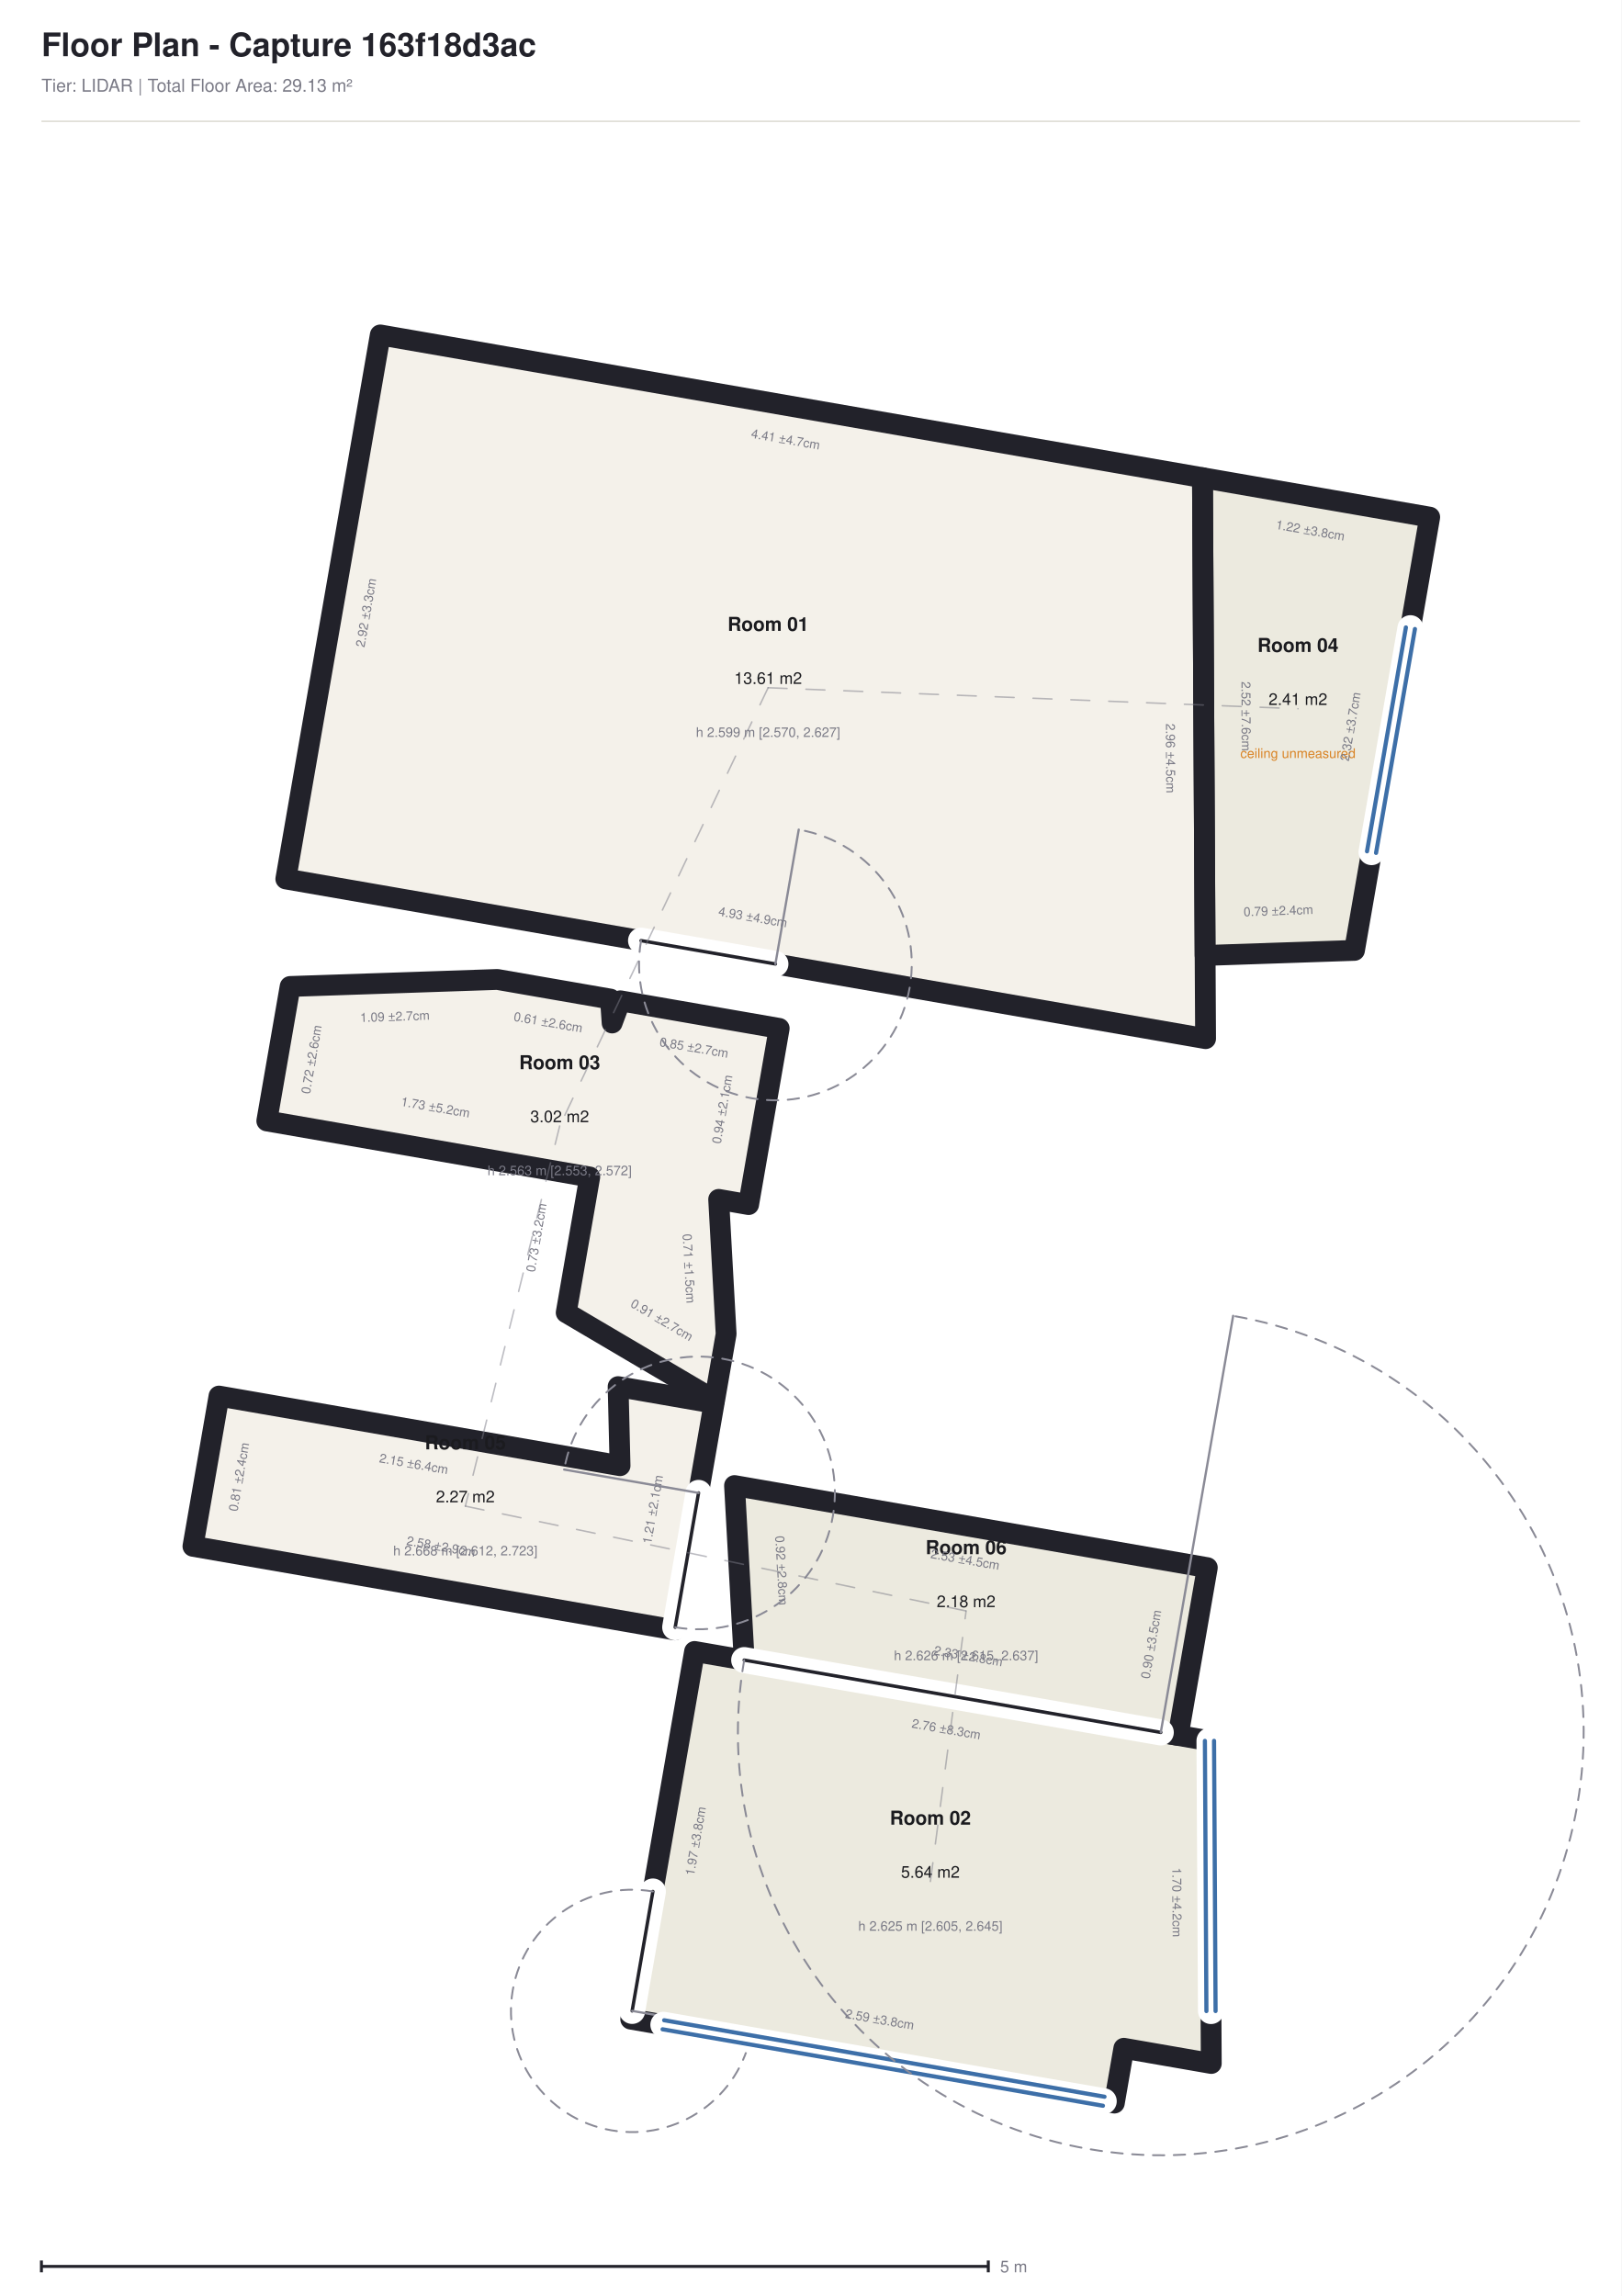
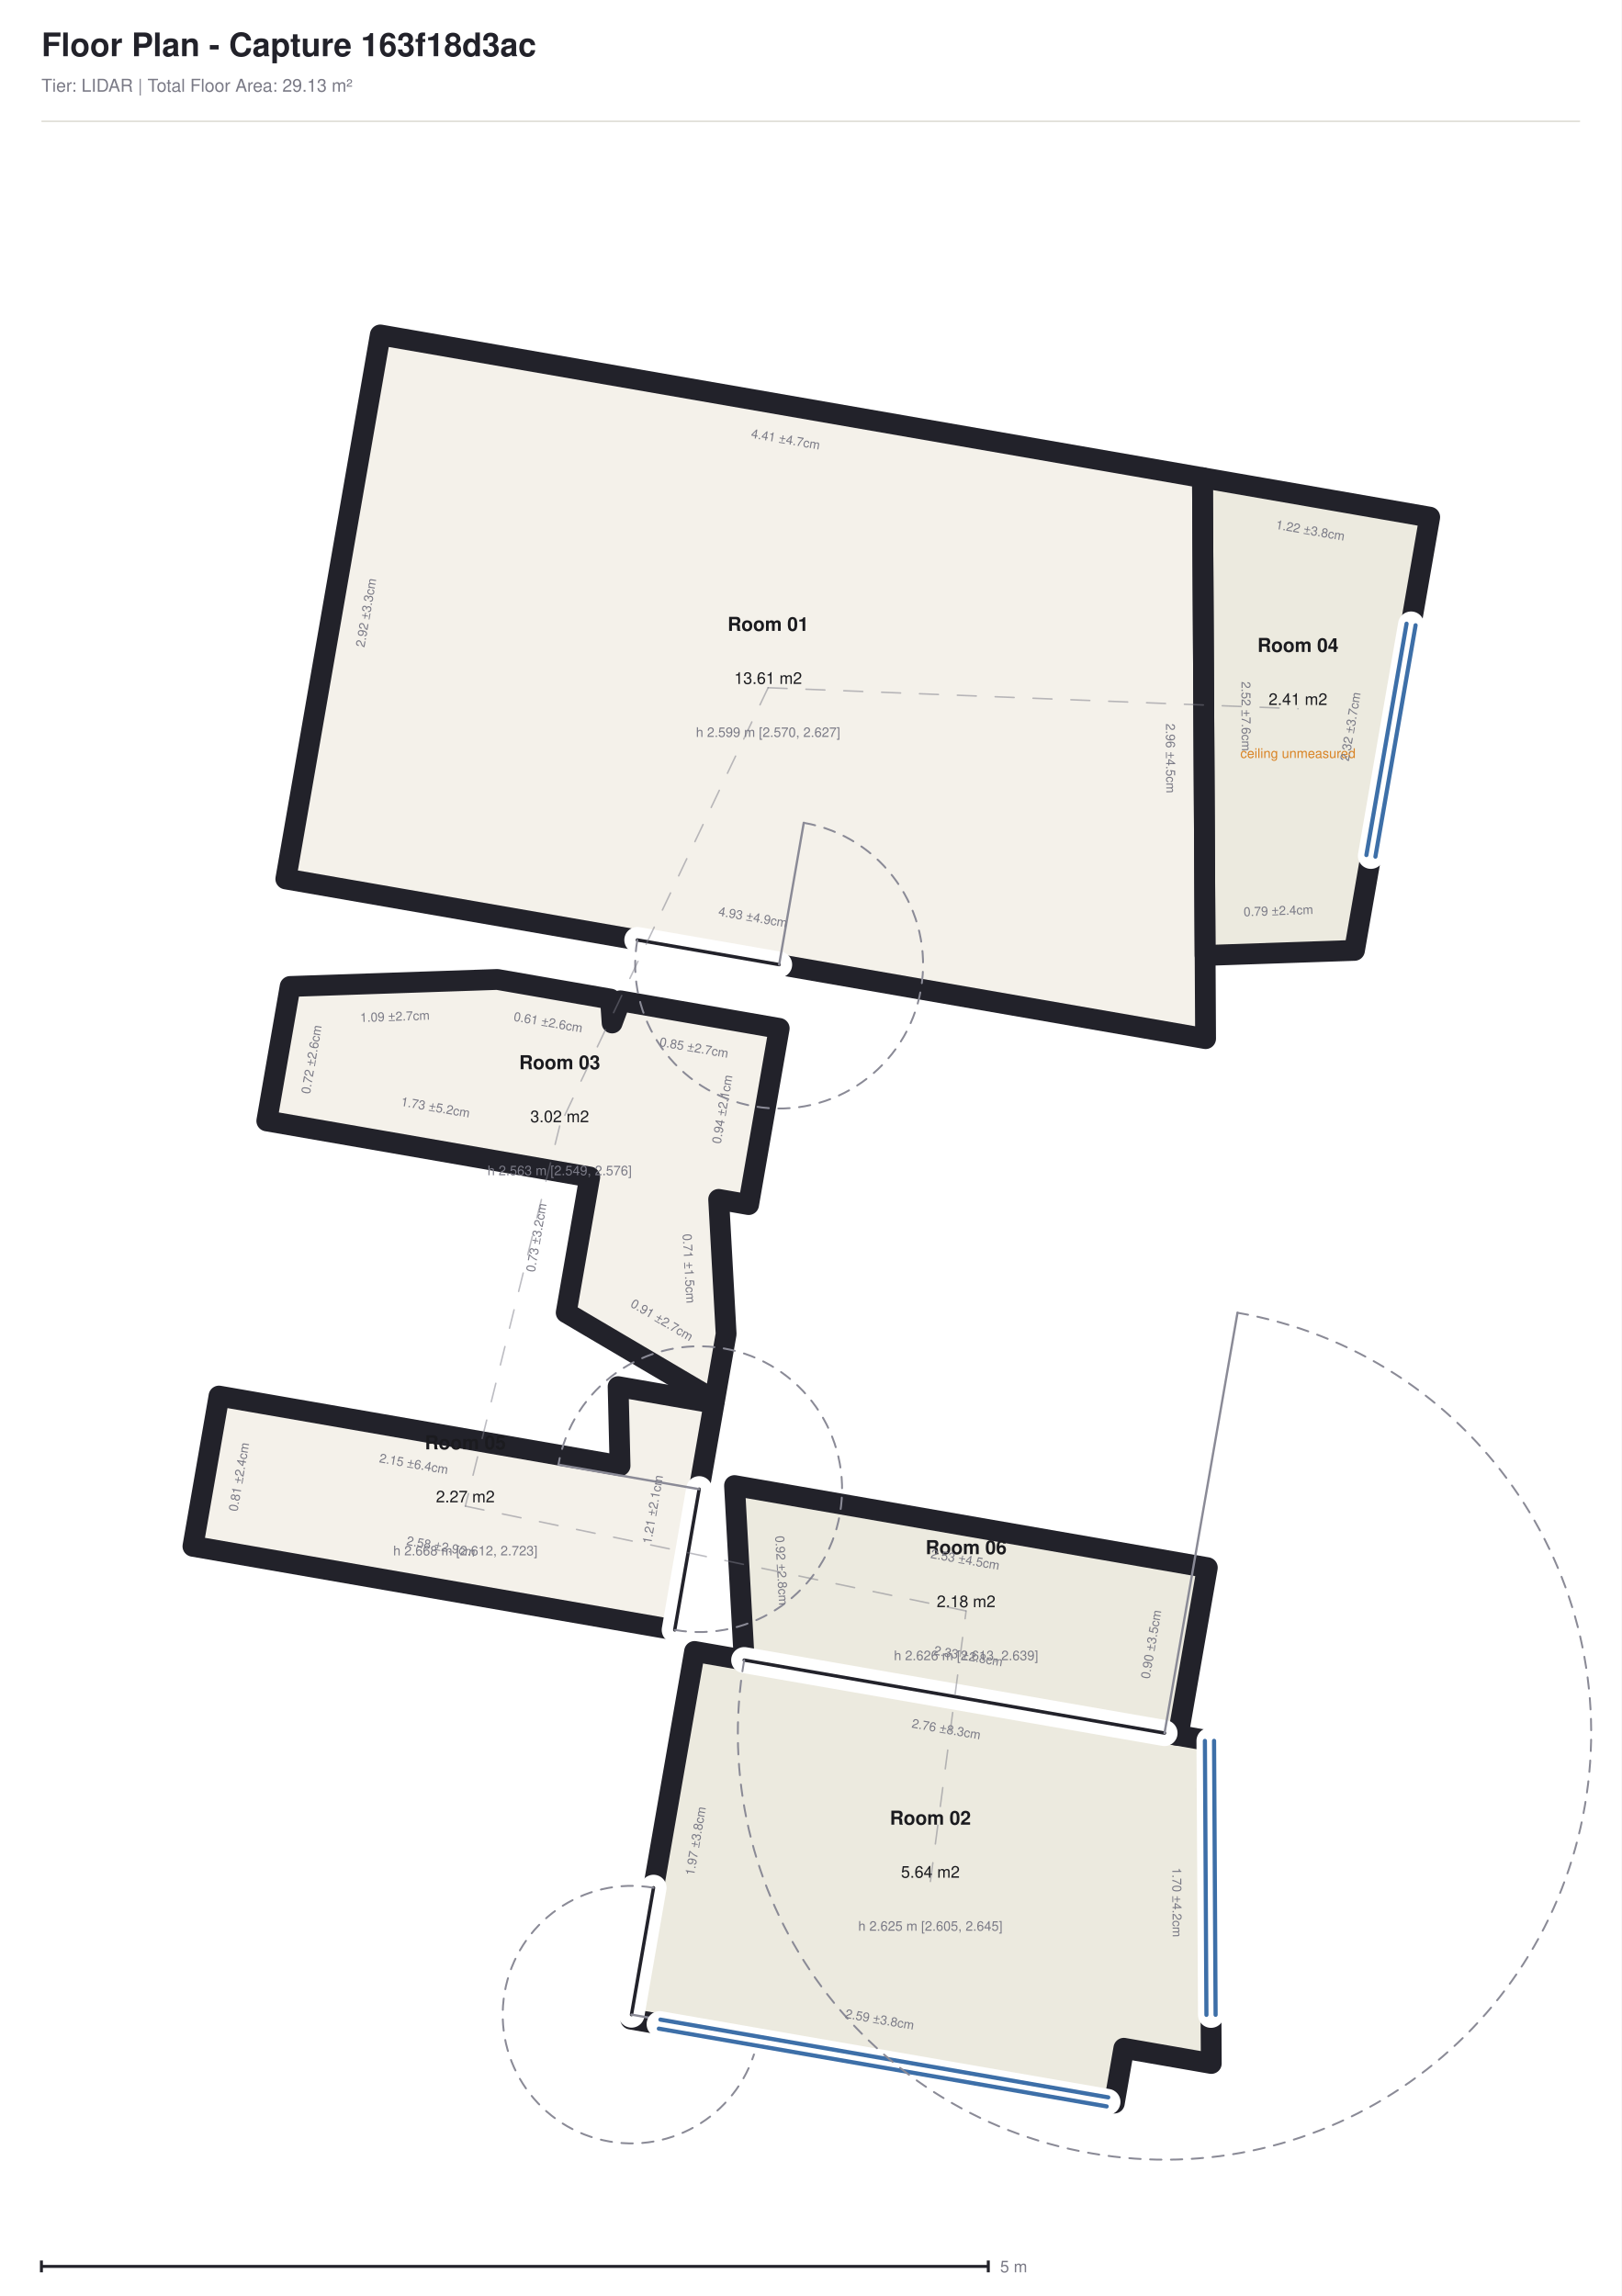
<svg xmlns="http://www.w3.org/2000/svg" width="1096" height="1552" viewBox="0 0 1096 1552">
  <rect width="1096" height="1552" fill="#ffffff" />
  <g font-family="Helvetica Neue, Helvetica, Arial, sans-serif">
    <text x="28" y="38" font-size="22" font-weight="600" fill="#22222a">Floor Plan - Capture 163f18d3ac</text>
    <text x="28" y="62" font-size="12" fill="#7a7a86">Tier: LIDAR | Total Floor Area: 29.13 m²</text>
    <line x1="28" y1="82" x2="1068" y2="82" stroke="#dedcd4" stroke-width="1" />
    <polygon points="193.19,594.13 257.04,226.41 812.76,322.90 814.87,702.08" stroke="none" fill="#f4f1ea" />
    <polygon points="426.32,1364.84 469.47,1116.32 817.51,1176.76 818.72,1394.82 759.62,1384.55 753.19,1421.59" stroke="none" fill="#eceadf" />
    <polygon points="180.33,757.70 196.11,666.82 336.17,662.07 412.63,675.35 413.75,691.49 419.30,676.50 526.67,695.15 505.99,814.25 485.76,810.73 490.80,901.72 483.03,946.44 382.70,887.29 398.62,795.60" stroke="none" fill="#f4f1ea" />
    <polygon points="812.76,322.90 966.36,349.57 915.51,642.42 814.55,645.85" stroke="none" fill="#eceadf" />
    <polygon points="130.41,1045.23 148.04,943.68 419.10,990.75 417.79,937.30 482.66,948.57 456.06,1101.77" stroke="none" fill="#f4f1ea" />
    <polygon points="496.48,1004.18 816.04,1059.67 796.34,1173.08 503.01,1122.15" stroke="none" fill="#eceadf" />
    <polygon points="193.19,594.13 257.04,226.41 812.76,322.90 814.87,702.08" stroke="#22222a" stroke-width="14.08" stroke-linejoin="round" stroke-linecap="round" fill="none" />
    <polygon points="426.32,1364.84 469.47,1116.32 817.51,1176.76 818.72,1394.82 759.62,1384.55 753.19,1421.59" stroke="#22222a" stroke-width="14.08" stroke-linejoin="round" stroke-linecap="round" fill="none" />
    <polygon points="180.33,757.70 196.11,666.82 336.17,662.07 412.63,675.35 413.75,691.49 419.30,676.50 526.67,695.15 505.99,814.25 485.76,810.73 490.80,901.72 483.03,946.44 382.70,887.29 398.62,795.60" stroke="#22222a" stroke-width="14.08" stroke-linejoin="round" stroke-linecap="round" fill="none" />
    <polygon points="812.76,322.90 966.36,349.57 915.51,642.42 814.55,645.85" stroke="#22222a" stroke-width="14.08" stroke-linejoin="round" stroke-linecap="round" fill="none" />
    <polygon points="130.41,1045.23 148.04,943.68 419.10,990.75 417.79,937.30 482.66,948.57 456.06,1101.77" stroke="#22222a" stroke-width="14.08" stroke-linejoin="round" stroke-linecap="round" fill="none" />
    <polygon points="496.48,1004.18 816.04,1059.67 796.34,1173.08 503.01,1122.15" stroke="#22222a" stroke-width="14.08" stroke-linejoin="round" stroke-linecap="round" fill="none" />
-     <line x1="524.11" y1="651.59" x2="433.30" y2="635.83" stroke="#ffffff" stroke-width="17.60" stroke-linejoin="round" stroke-linecap="round" fill="none" />
-     <line x1="524.11" y1="651.59" x2="433.30" y2="635.83" stroke="#22222a" stroke-width="2.30" stroke-linejoin="round" stroke-linecap="round" fill="none" />
-     <line x1="524.11" y1="651.59" x2="539.88" y2="560.79" stroke="#8a8a96" stroke-width="1.54" stroke-linejoin="round" stroke-linecap="round" fill="none" />
-     <path d="M 433.30 635.83 A 92.16 92.16 0 1 0 539.88 560.79" stroke="#8a8a96" stroke-width="1.28" stroke-linejoin="round" stroke-linecap="round" fill="none" stroke-dasharray="7.68,6.40" />
-     <line x1="427.28" y1="1359.29" x2="441.30" y2="1278.57" stroke="#ffffff" stroke-width="17.60" stroke-linejoin="round" stroke-linecap="round" fill="none" />
-     <line x1="427.28" y1="1359.29" x2="441.30" y2="1278.57" stroke="#22222a" stroke-width="2.30" stroke-linejoin="round" stroke-linecap="round" fill="none" />
-     <line x1="427.28" y1="1359.29" x2="508.00" y2="1373.31" stroke="#8a8a96" stroke-width="1.54" stroke-linejoin="round" stroke-linecap="round" fill="none" />
-     <path d="M 441.30 1278.57 A 81.92 81.92 0 1 0 508.00 1373.31" stroke="#8a8a96" stroke-width="1.28" stroke-linejoin="round" stroke-linecap="round" fill="none" stroke-dasharray="7.68,6.40" />
-     <line x1="817.51" y1="1176.76" x2="818.52" y2="1359.38" stroke="#ffffff" stroke-width="17.60" stroke-linejoin="round" stroke-linecap="round" fill="none" />
-     <line x1="820.60" y1="1176.74" x2="821.62" y2="1359.36" stroke="#3d6fa8" stroke-width="2.82" stroke-linejoin="round" stroke-linecap="round" fill="none" />
-     <line x1="814.41" y1="1176.77" x2="815.43" y2="1359.39" stroke="#3d6fa8" stroke-width="2.82" stroke-linejoin="round" stroke-linecap="round" fill="none" />
-     <line x1="746.02" y1="1420.35" x2="448.38" y2="1368.67" stroke="#ffffff" stroke-width="17.60" stroke-linejoin="round" stroke-linecap="round" fill="none" />
-     <line x1="745.49" y1="1423.40" x2="447.85" y2="1371.72" stroke="#3d6fa8" stroke-width="2.82" stroke-linejoin="round" stroke-linecap="round" fill="none" />
-     <line x1="746.55" y1="1417.30" x2="448.91" y2="1365.61" stroke="#3d6fa8" stroke-width="2.82" stroke-linejoin="round" stroke-linecap="round" fill="none" />
-     <line x1="953.33" y1="424.65" x2="927.05" y2="575.99" stroke="#ffffff" stroke-width="17.60" stroke-linejoin="round" stroke-linecap="round" fill="none" />
-     <line x1="956.38" y1="425.18" x2="930.10" y2="576.52" stroke="#3d6fa8" stroke-width="2.82" stroke-linejoin="round" stroke-linecap="round" fill="none" />
-     <line x1="950.27" y1="424.12" x2="923.99" y2="575.46" stroke="#3d6fa8" stroke-width="2.82" stroke-linejoin="round" stroke-linecap="round" fill="none" />
-     <line x1="472.15" y1="1009.14" x2="456.38" y2="1099.95" stroke="#ffffff" stroke-width="17.60" stroke-linejoin="round" stroke-linecap="round" fill="none" />
-     <line x1="472.15" y1="1009.14" x2="456.38" y2="1099.95" stroke="#22222a" stroke-width="2.30" stroke-linejoin="round" stroke-linecap="round" fill="none" />
-     <line x1="472.15" y1="1009.14" x2="381.34" y2="993.37" stroke="#8a8a96" stroke-width="1.54" stroke-linejoin="round" stroke-linecap="round" fill="none" />
-     <path d="M 456.38 1099.95 A 92.16 92.16 0 1 0 381.34 993.37" stroke="#8a8a96" stroke-width="1.28" stroke-linejoin="round" stroke-linecap="round" fill="none" stroke-dasharray="7.68,6.40" />
-     <line x1="784.59" y1="1171.04" x2="503.01" y2="1122.15" stroke="#ffffff" stroke-width="17.60" stroke-linejoin="round" stroke-linecap="round" fill="none" />
-     <line x1="784.59" y1="1171.04" x2="503.01" y2="1122.15" stroke="#22222a" stroke-width="2.30" stroke-linejoin="round" stroke-linecap="round" fill="none" />
-     <line x1="784.59" y1="1171.04" x2="833.49" y2="889.46" stroke="#8a8a96" stroke-width="1.54" stroke-linejoin="round" stroke-linecap="round" fill="none" />
-     <path d="M 503.01 1122.15 A 285.79 285.79 0 1 0 833.49 889.46" stroke="#8a8a96" stroke-width="1.28" stroke-linejoin="round" stroke-linecap="round" fill="none" stroke-dasharray="7.68,6.40" />
+     <line x1="526.63" y1="652.03" x2="430.78" y2="635.39" stroke="#ffffff" stroke-width="17.60" stroke-linejoin="round" stroke-linecap="round" fill="none" />
+     <line x1="526.63" y1="652.03" x2="430.78" y2="635.39" stroke="#22222a" stroke-width="2.30" stroke-linejoin="round" stroke-linecap="round" fill="none" />
+     <line x1="526.63" y1="652.03" x2="543.27" y2="556.18" stroke="#8a8a96" stroke-width="1.54" stroke-linejoin="round" stroke-linecap="round" fill="none" />
+     <path d="M 430.78 635.39 A 97.28 97.28 0 1 0 543.27 556.18" stroke="#8a8a96" stroke-width="1.28" stroke-linejoin="round" stroke-linecap="round" fill="none" stroke-dasharray="7.68,6.40" />
+     <line x1="426.84" y1="1361.81" x2="441.73" y2="1276.05" stroke="#ffffff" stroke-width="17.60" stroke-linejoin="round" stroke-linecap="round" fill="none" />
+     <line x1="426.84" y1="1361.81" x2="441.73" y2="1276.05" stroke="#22222a" stroke-width="2.30" stroke-linejoin="round" stroke-linecap="round" fill="none" />
+     <line x1="426.84" y1="1361.81" x2="512.60" y2="1376.70" stroke="#8a8a96" stroke-width="1.54" stroke-linejoin="round" stroke-linecap="round" fill="none" />
+     <path d="M 441.73 1276.05 A 87.04 87.04 0 1 0 512.60 1376.70" stroke="#8a8a96" stroke-width="1.28" stroke-linejoin="round" stroke-linecap="round" fill="none" stroke-dasharray="7.68,6.40" />
+     <line x1="817.51" y1="1176.76" x2="818.54" y2="1361.94" stroke="#ffffff" stroke-width="17.60" stroke-linejoin="round" stroke-linecap="round" fill="none" />
+     <line x1="820.60" y1="1176.74" x2="821.64" y2="1361.92" stroke="#3d6fa8" stroke-width="2.82" stroke-linejoin="round" stroke-linecap="round" fill="none" />
+     <line x1="814.41" y1="1176.77" x2="815.44" y2="1361.95" stroke="#3d6fa8" stroke-width="2.82" stroke-linejoin="round" stroke-linecap="round" fill="none" />
+     <line x1="748.54" y1="1420.79" x2="445.85" y2="1368.23" stroke="#ffffff" stroke-width="17.60" stroke-linejoin="round" stroke-linecap="round" fill="none" />
+     <line x1="748.01" y1="1423.84" x2="445.32" y2="1371.28" stroke="#3d6fa8" stroke-width="2.82" stroke-linejoin="round" stroke-linecap="round" fill="none" />
+     <line x1="749.07" y1="1417.73" x2="446.38" y2="1365.18" stroke="#3d6fa8" stroke-width="2.82" stroke-linejoin="round" stroke-linecap="round" fill="none" />
+     <line x1="953.76" y1="422.13" x2="926.61" y2="578.52" stroke="#ffffff" stroke-width="17.60" stroke-linejoin="round" stroke-linecap="round" fill="none" />
+     <line x1="956.82" y1="422.66" x2="929.66" y2="579.05" stroke="#3d6fa8" stroke-width="2.82" stroke-linejoin="round" stroke-linecap="round" fill="none" />
+     <line x1="950.71" y1="421.60" x2="923.56" y2="577.99" stroke="#3d6fa8" stroke-width="2.82" stroke-linejoin="round" stroke-linecap="round" fill="none" />
+     <line x1="472.58" y1="1006.62" x2="456.06" y2="1101.77" stroke="#ffffff" stroke-width="17.60" stroke-linejoin="round" stroke-linecap="round" fill="none" />
+     <line x1="472.58" y1="1006.62" x2="456.06" y2="1101.77" stroke="#22222a" stroke-width="2.30" stroke-linejoin="round" stroke-linecap="round" fill="none" />
+     <line x1="472.58" y1="1006.62" x2="377.43" y2="990.09" stroke="#8a8a96" stroke-width="1.54" stroke-linejoin="round" stroke-linecap="round" fill="none" />
+     <path d="M 456.06 1101.77 A 96.58 96.58 0 1 0 377.43 990.09" stroke="#8a8a96" stroke-width="1.28" stroke-linejoin="round" stroke-linecap="round" fill="none" stroke-dasharray="7.68,6.40" />
+     <line x1="787.12" y1="1171.48" x2="503.01" y2="1122.15" stroke="#ffffff" stroke-width="17.60" stroke-linejoin="round" stroke-linecap="round" fill="none" />
+     <line x1="787.12" y1="1171.48" x2="503.01" y2="1122.15" stroke="#22222a" stroke-width="2.30" stroke-linejoin="round" stroke-linecap="round" fill="none" />
+     <line x1="787.12" y1="1171.48" x2="836.45" y2="887.37" stroke="#8a8a96" stroke-width="1.54" stroke-linejoin="round" stroke-linecap="round" fill="none" />
+     <path d="M 503.01 1122.15 A 288.35 288.35 0 1 0 836.45 887.37" stroke="#8a8a96" stroke-width="1.28" stroke-linejoin="round" stroke-linecap="round" fill="none" stroke-dasharray="7.68,6.40" />
    <text x="519.18" y="426.46" font-size="13.0" fill="#1b1b1f" text-anchor="middle" font-weight="bold">Room 01</text>
    <text x="519.18" y="462.31" font-size="11.0" fill="#1b1b1f" text-anchor="middle" font-weight="normal">13.61 m2</text>
    <text x="519.18" y="498.15" font-size="9.0" fill="#7a7a86" text-anchor="middle" font-weight="normal">h 2.599 m  [2.570, 2.627]</text>
    <text x="250.34" y="414.65" font-size="8.5" fill="#7a7a86" text-anchor="middle" font-weight="normal" transform="rotate(-80.15 250.34 414.65)">2.92 ±3.3cm</text>
    <text x="530.52" y="299.88" font-size="8.5" fill="#7a7a86" text-anchor="middle" font-weight="normal" transform="rotate(9.85 530.52 299.88)">4.41 ±4.7cm</text>
    <text x="788.21" y="512.63" font-size="8.5" fill="#7a7a86" text-anchor="middle" font-weight="normal" transform="rotate(89.68 788.21 512.63)">2.96 ±4.5cm</text>
    <text x="508.41" y="622.88" font-size="8.5" fill="#7a7a86" text-anchor="middle" font-weight="normal" transform="rotate(-350.15 508.41 622.88)">4.93 ±4.9cm</text>
    <text x="628.86" y="1233.42" font-size="13.0" fill="#1b1b1f" text-anchor="middle" font-weight="bold">Room 02</text>
    <text x="628.86" y="1269.26" font-size="11.0" fill="#1b1b1f" text-anchor="middle" font-weight="normal">5.64 m2</text>
    <text x="628.86" y="1305.10" font-size="9.0" fill="#7a7a86" text-anchor="middle" font-weight="normal">h 2.625 m  [2.605, 2.645]</text>
    <text x="473.12" y="1244.96" font-size="8.5" fill="#7a7a86" text-anchor="middle" font-weight="normal" transform="rotate(-80.15 473.12 1244.96)">1.97 ±3.8cm</text>
    <text x="639.11" y="1171.76" font-size="8.5" fill="#7a7a86" text-anchor="middle" font-weight="normal" transform="rotate(9.85 639.11 1171.76)">2.76 ±8.3cm</text>
    <text x="792.51" y="1285.93" font-size="8.5" fill="#7a7a86" text-anchor="middle" font-weight="normal" transform="rotate(89.68 792.51 1285.93)">1.70 ±4.2cm</text>
    <text x="594.13" y="1367.99" font-size="8.5" fill="#7a7a86" text-anchor="middle" font-weight="normal" transform="rotate(-350.15 594.13 1367.99)">2.59 ±3.8cm</text>
    <text x="378.29" y="722.73" font-size="13.0" fill="#1b1b1f" text-anchor="middle" font-weight="bold">Room 03</text>
    <text x="378.29" y="758.58" font-size="11.0" fill="#1b1b1f" text-anchor="middle" font-weight="normal">3.02 m2</text>
-     <text x="378.29" y="794.42" font-size="9.0" fill="#7a7a86" text-anchor="middle" font-weight="normal">h 2.563 m  [2.553, 2.572]</text>
+     <text x="378.29" y="794.42" font-size="9.0" fill="#7a7a86" text-anchor="middle" font-weight="normal">h 2.563 m  [2.549, 2.576]</text>
    <text x="213.45" y="716.64" font-size="8.5" fill="#7a7a86" text-anchor="middle" font-weight="normal" transform="rotate(-80.15 213.45 716.64)">0.72 ±2.6cm</text>
    <text x="267.01" y="690.03" font-size="8.5" fill="#7a7a86" text-anchor="middle" font-weight="normal" transform="rotate(-1.94 267.01 690.03)">1.09 ±2.7cm</text>
    <text x="370.02" y="693.93" font-size="8.5" fill="#7a7a86" text-anchor="middle" font-weight="normal" transform="rotate(9.85 370.02 693.93)">0.61 ±2.6cm</text>
    <text x="468.60" y="711.05" font-size="8.5" fill="#7a7a86" text-anchor="middle" font-weight="normal" transform="rotate(9.85 468.60 711.05)">0.85 ±2.7cm</text>
    <text x="491.10" y="750.32" font-size="8.5" fill="#7a7a86" text-anchor="middle" font-weight="normal" transform="rotate(-80.15 491.10 750.32)">0.94 ±2.1cm</text>
    <text x="462.72" y="857.64" font-size="8.5" fill="#7a7a86" text-anchor="middle" font-weight="normal" transform="rotate(86.83 462.72 857.64)">0.71 ±1.5cm</text>
    <text x="445.87" y="894.81" font-size="8.5" fill="#7a7a86" text-anchor="middle" font-weight="normal" transform="rotate(-329.48 445.87 894.81)">0.91 ±2.7cm</text>
    <text x="365.44" y="837.07" font-size="8.5" fill="#7a7a86" text-anchor="middle" font-weight="normal" transform="rotate(-80.15 365.44 837.07)">0.73 ±3.2cm</text>
    <text x="293.86" y="751.43" font-size="8.5" fill="#7a7a86" text-anchor="middle" font-weight="normal" transform="rotate(-350.15 293.86 751.43)">1.73 ±5.2cm</text>
    <text x="877.31" y="440.69" font-size="13.0" fill="#1b1b1f" text-anchor="middle" font-weight="bold">Room 04</text>
    <text x="877.31" y="476.53" font-size="11.0" fill="#1b1b1f" text-anchor="middle" font-weight="normal">2.41 m2</text>
    <text x="877.31" y="512.37" font-size="9.0" fill="#d98324" text-anchor="middle" font-weight="normal">ceiling unmeasured</text>
    <text x="885.18" y="361.46" font-size="8.5" fill="#7a7a86" text-anchor="middle" font-weight="normal" transform="rotate(9.85 885.18 361.46)">1.22 ±3.8cm</text>
    <text x="915.71" y="491.62" font-size="8.5" fill="#7a7a86" text-anchor="middle" font-weight="normal" transform="rotate(-80.15 915.71 491.62)">2.32 ±3.7cm</text>
    <text x="864.16" y="618.55" font-size="8.5" fill="#7a7a86" text-anchor="middle" font-weight="normal" transform="rotate(-1.94 864.16 618.55)">0.79 ±2.4cm</text>
    <text x="839.26" y="484.23" font-size="8.5" fill="#7a7a86" text-anchor="middle" font-weight="normal" transform="rotate(-270.32 839.26 484.23)">2.52 ±7.6cm</text>
    <text x="314.54" y="979.69" font-size="13.0" fill="#1b1b1f" text-anchor="middle" font-weight="bold">Room 05</text>
    <text x="314.54" y="1015.53" font-size="11.0" fill="#1b1b1f" text-anchor="middle" font-weight="normal">2.27 m2</text>
    <text x="314.54" y="1051.38" font-size="9.0" fill="#7a7a86" text-anchor="middle" font-weight="normal">h 2.668 m  [2.612, 2.723]</text>
    <text x="164.45" y="998.83" font-size="8.5" fill="#7a7a86" text-anchor="middle" font-weight="normal" transform="rotate(-80.15 164.45 998.83)">0.81 ±2.4cm</text>
    <text x="279.19" y="992.44" font-size="8.5" fill="#7a7a86" text-anchor="middle" font-weight="normal" transform="rotate(9.85 279.19 992.44)">2.15 ±6.4cm</text>
    <text x="444.14" y="1020.79" font-size="8.5" fill="#7a7a86" text-anchor="middle" font-weight="normal" transform="rotate(-80.15 444.14 1020.79)">1.21 ±2.1cm</text>
    <text x="297.61" y="1048.28" font-size="8.5" fill="#7a7a86" text-anchor="middle" font-weight="normal" transform="rotate(-350.15 297.61 1048.28)">2.58 ±2.9cm</text>
    <text x="653.01" y="1050.54" font-size="13.0" fill="#1b1b1f" text-anchor="middle" font-weight="bold">Room 06</text>
    <text x="653.01" y="1086.39" font-size="11.0" fill="#1b1b1f" text-anchor="middle" font-weight="normal">2.18 m2</text>
-     <text x="653.01" y="1122.23" font-size="9.0" fill="#7a7a86" text-anchor="middle" font-weight="normal">h 2.626 m  [2.615, 2.637]</text>
+     <text x="653.01" y="1122.23" font-size="9.0" fill="#7a7a86" text-anchor="middle" font-weight="normal">h 2.626 m  [2.613, 2.639]</text>
    <text x="651.88" y="1057.15" font-size="8.5" fill="#7a7a86" text-anchor="middle" font-weight="normal" transform="rotate(9.85 651.88 1057.15)">2.53 ±4.5cm</text>
    <text x="780.97" y="1112.00" font-size="8.5" fill="#7a7a86" text-anchor="middle" font-weight="normal" transform="rotate(-80.15 780.97 1112.00)">0.90 ±3.5cm</text>
    <text x="654.06" y="1122.39" font-size="8.5" fill="#7a7a86" text-anchor="middle" font-weight="normal" transform="rotate(-350.15 654.06 1122.39)">2.33 ±2.8cm</text>
    <text x="525.31" y="1061.75" font-size="8.5" fill="#7a7a86" text-anchor="middle" font-weight="normal" transform="rotate(-273.17 525.31 1061.75)">0.92 ±2.8cm</text>
    <line x1="519.18" y1="464.87" x2="877.31" y2="479.09" stroke="#7a7a86" stroke-width="1.02" stroke-linejoin="round" stroke-linecap="round" fill="none" stroke-dasharray="12.80,12.80" opacity="0.50" />
    <line x1="519.18" y1="464.87" x2="378.29" y2="761.14" stroke="#7a7a86" stroke-width="1.02" stroke-linejoin="round" stroke-linecap="round" fill="none" stroke-dasharray="12.80,12.80" opacity="0.50" />
    <line x1="378.29" y1="761.14" x2="314.54" y2="1018.09" stroke="#7a7a86" stroke-width="1.02" stroke-linejoin="round" stroke-linecap="round" fill="none" stroke-dasharray="12.80,12.80" opacity="0.50" />
    <line x1="314.54" y1="1018.09" x2="653.01" y2="1088.95" stroke="#7a7a86" stroke-width="1.02" stroke-linejoin="round" stroke-linecap="round" fill="none" stroke-dasharray="12.80,12.80" opacity="0.50" />
    <line x1="628.86" y1="1271.82" x2="653.01" y2="1088.95" stroke="#7a7a86" stroke-width="1.02" stroke-linejoin="round" stroke-linecap="round" fill="none" stroke-dasharray="12.80,12.80" opacity="0.50" />
    <g>
      <line x1="28" y1="1532" x2="668.0" y2="1532" stroke="#22222a" stroke-width="2" />
      <line x1="28" y1="1528" x2="28" y2="1536" stroke="#22222a" stroke-width="2" />
      <line x1="668.0" y1="1528" x2="668.0" y2="1536" stroke="#22222a" stroke-width="2" />
      <text x="676.0" y="1536" font-size="11" fill="#7a7a86">5 m</text>
    </g>
  </g>
</svg>
